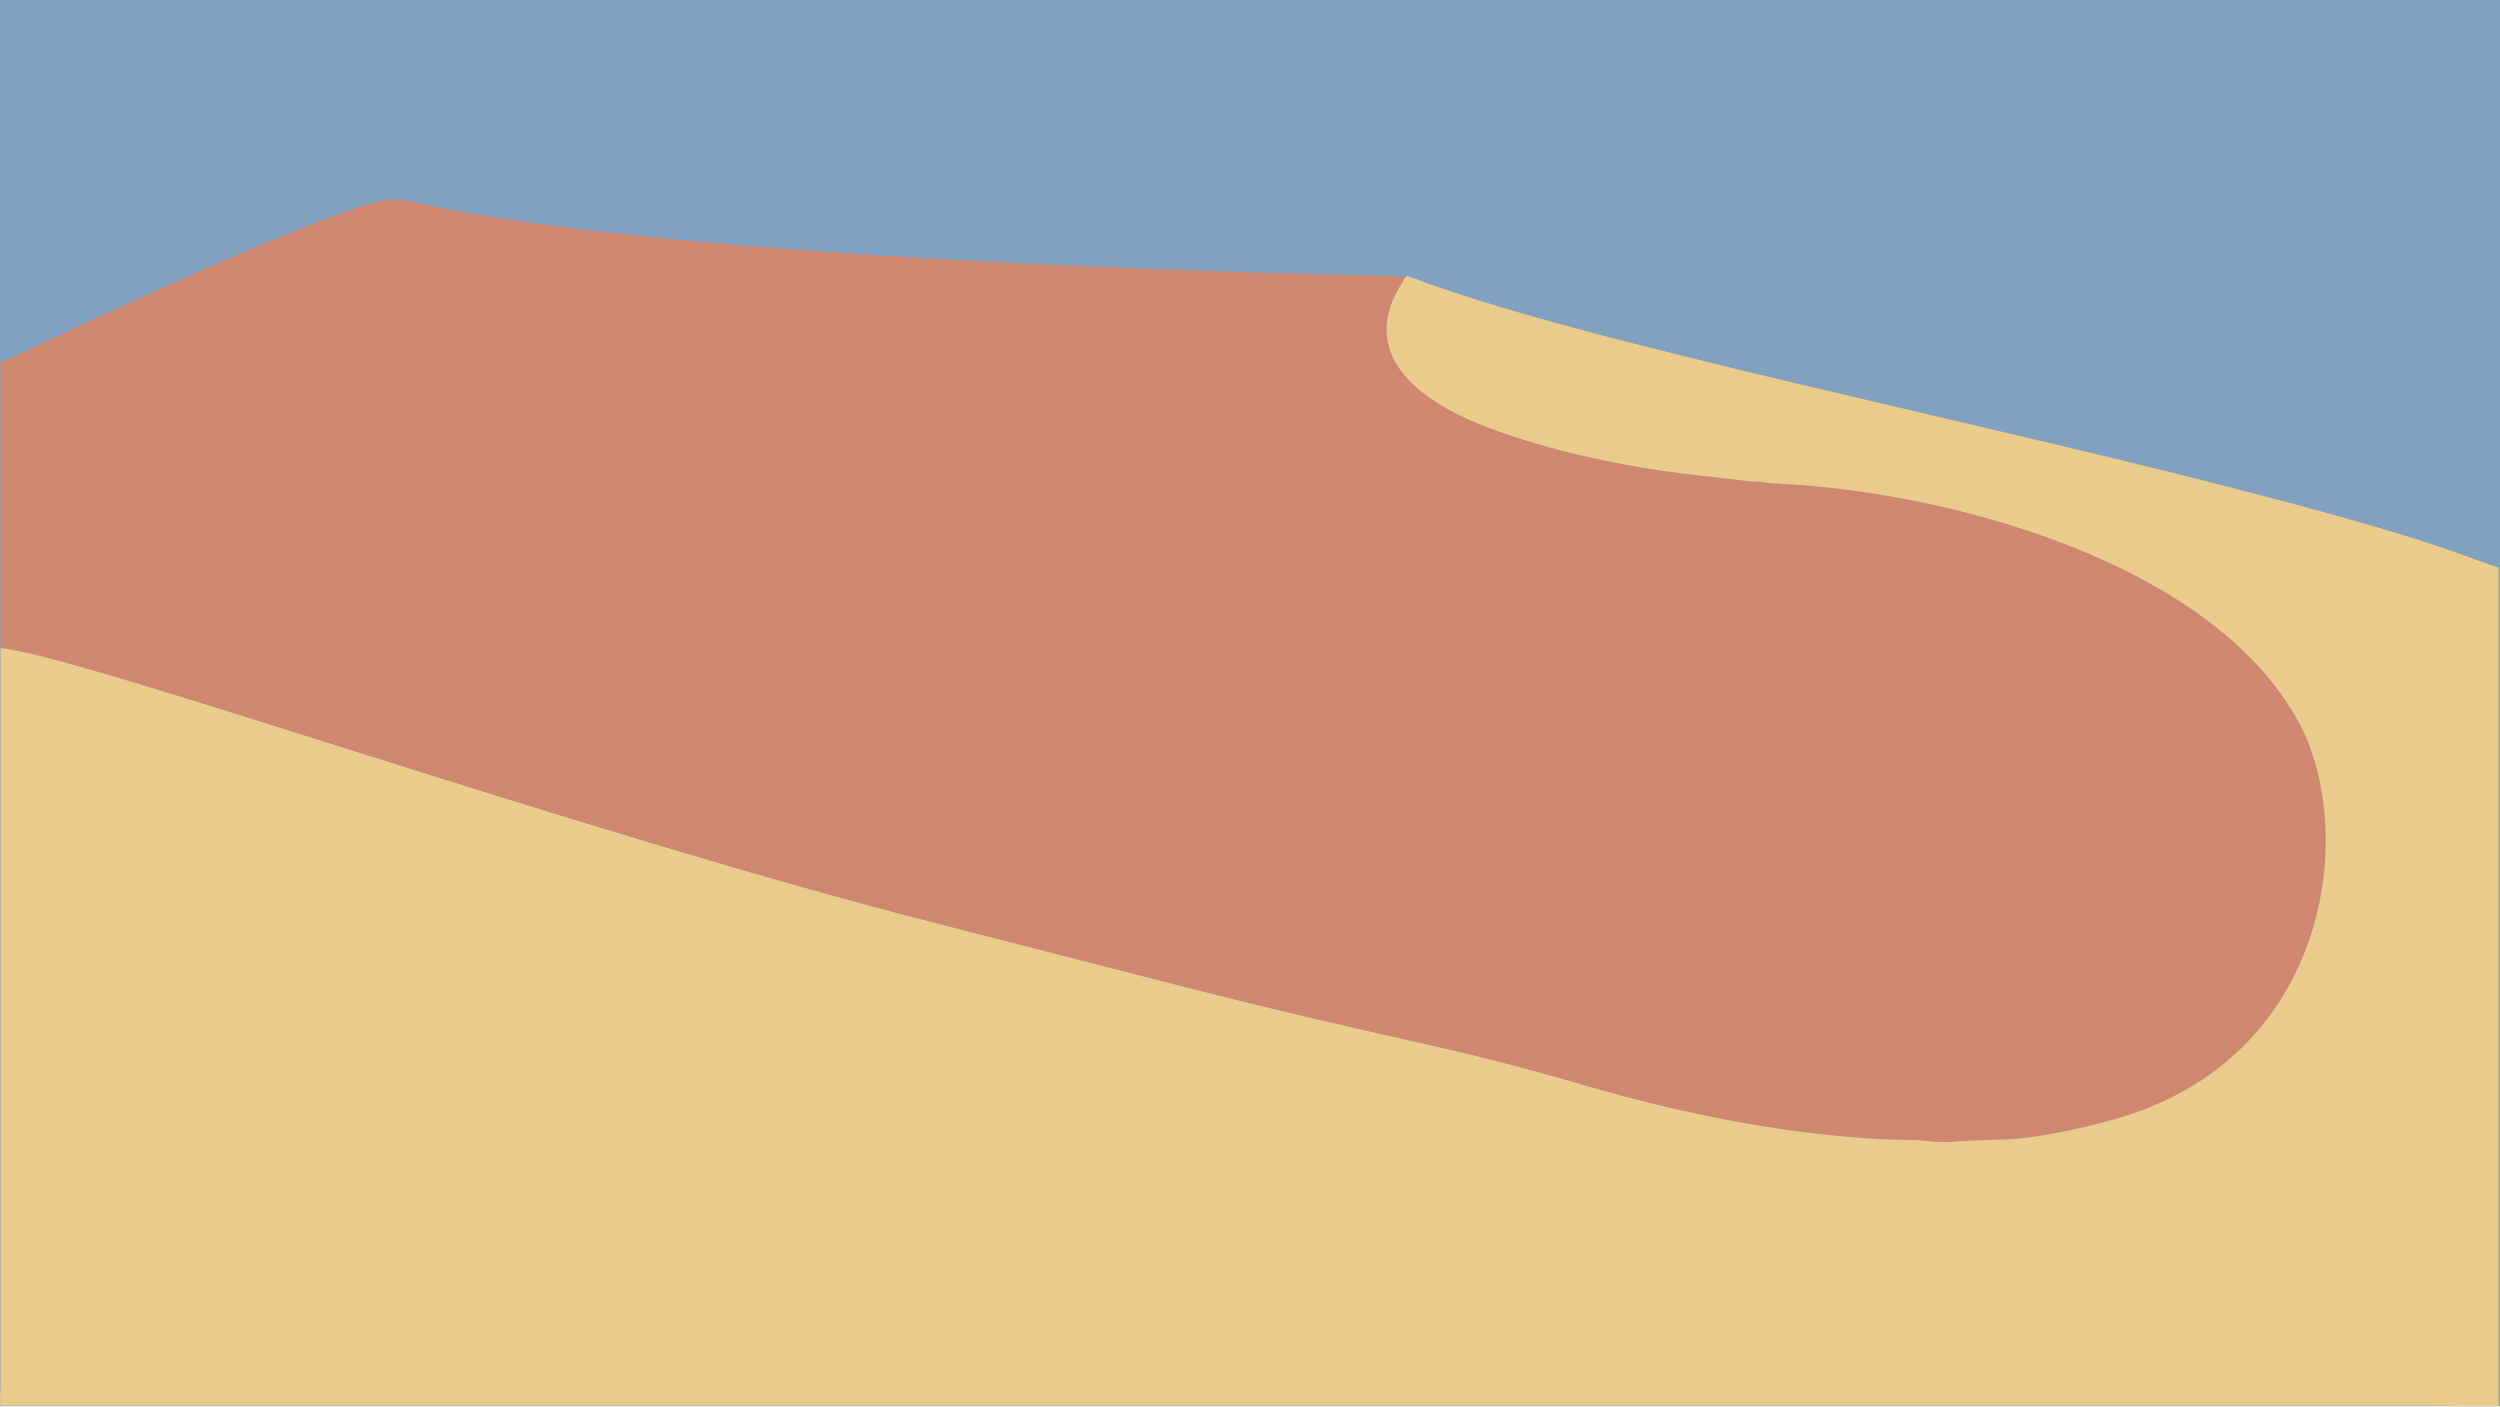
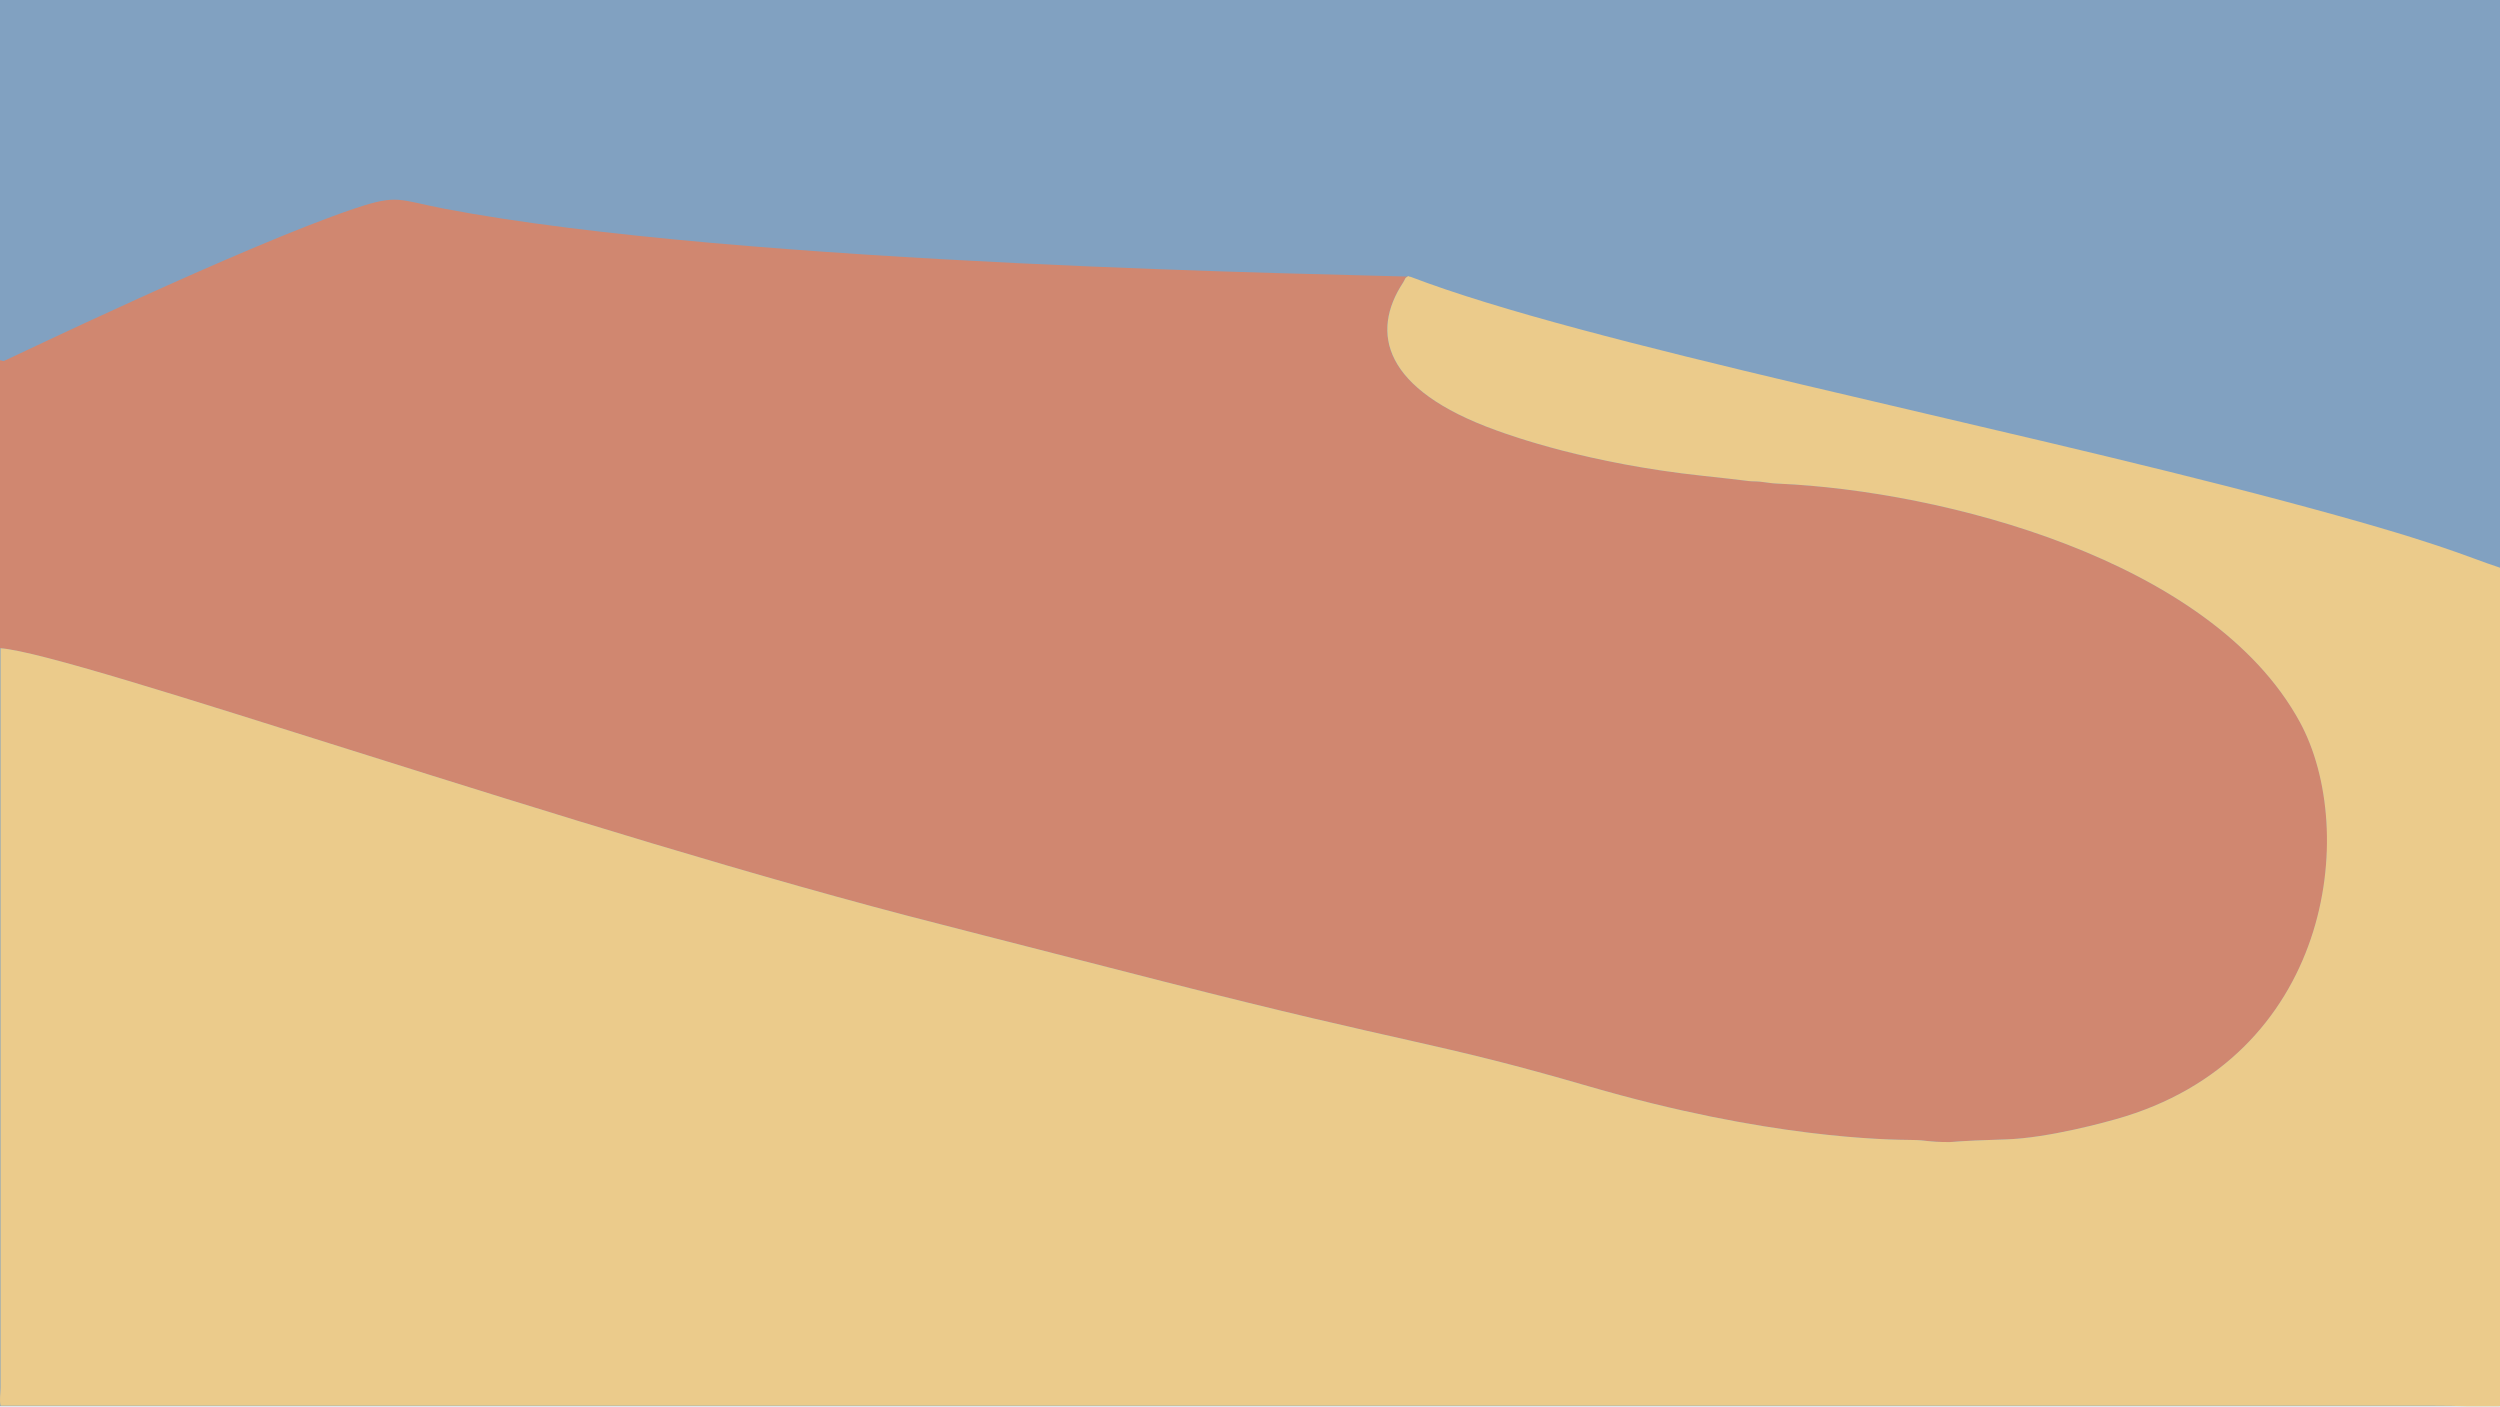
- <svg xmlns="http://www.w3.org/2000/svg" width="5120" height="2880" viewBox="0 0 1920 2880" version="1.1" xml:space="preserve" style="fill-rule:evenodd;clip-rule:evenodd;stroke-linejoin:round;stroke-miterlimit:2;" id="svg3">
-   <defs id="defs3">
-         
-         
-         
-     </defs>
-   <rect id="rect1" width="5120" height="2880" x="-1600" y="0" style="fill:#81a1c1;fill-opacity:1" />
-   <path id="path1" style="fill:#d08770;stroke-width:4.996;fill-opacity:1" d="m -783.41,409.27 c -22.836,-1.545 -45.248,2.782 -89.033,17.496 -228.286,76.713 -716.385,312.254 -718.434,312.549 -2.683,0.39 -5.352,-1.683 -8.035,-1.293 v 589.564 c 154.646,11.651 1183.886,377.382 1925.803,565.732 36.463,9.258 36.287,9.636 455.447,116.922 506.695,129.684 550.249,121.527 869.303,214.418 367.564,107.006 610.279,109.494 664.129,110.049 28.819,0.295 28.26,4.232 74.891,4.262 9.203,0 9.018,-2.279 114.965,-5.486 87.37,-2.643 207.282,-36.298 224.889,-41.244 441.049,-123.789 498.488,-590.029 377.117,-813.424 -181.426,-333.928 -734.408,-473.685 -1066.633,-488.289 -27.889,-1.224 -27.075,-4.388 -55.045,-4.867 -8.064,-0.14 -7.888,-1.319 -100.154,-11.172 C 1651.157,949.435 1494.711,892.877 1462.07,881.076 1231.006,797.538 1204.675,681.029 1272.195,578.475 c 4.374,-6.645 2.666,-8.456 8.69,-12.059 -100.171,-3.96 -1368.158,-22.702 -1972.727,-139.404 -45.474,-8.779 -68.733,-16.197 -91.568,-17.742 z M 1280.884,566.416 c 1.91,0.075 3.395,0.146 4.443,0.211 -1.087,-0.511 -2.233,-1.448 -3.174,-0.934 -0.458,0.25 -0.88,0.49 -1.27,0.723 z m 4.443,0.211 c 0.593,0.279 1.168,0.431 1.682,0.15 -0.267,-0.047 -0.83,-0.097 -1.682,-0.15 z" />
-   <path id="path2" style="fill:#ebcb8b;stroke-width:4.996;fill-opacity:1" d="m 1282.72,565.545 c -0.195,0.004 -0.385,0.049 -0.566,0.148 -7.54,4.112 -5.303,5.706 -9.959,12.781 -67.52,102.554 -41.189,219.063 189.875,302.602 32.641,11.801 189.087,68.359 423.728,93.41 92.267,9.853 92.09,11.032 100.154,11.172 27.97,0.48 27.156,3.643 55.045,4.867 332.225,14.604 885.207,154.361 1066.633,488.289 121.37,223.395 63.932,689.635 -377.117,813.424 -17.607,4.946 -137.518,38.601 -224.889,41.244 -105.947,3.208 -105.761,5.496 -114.965,5.486 -46.631,-0.03 -46.072,-3.967 -74.891,-4.262 -53.85,-0.555 -296.565,-3.043 -664.129,-110.049 -319.054,-92.891 -362.607,-84.734 -869.303,-214.418 C 363.177,1902.955 363.353,1902.577 326.89,1893.318 -415.026,1704.968 -1444.267,1339.237 -1598.912,1327.586 v 1513.881 c 0,12.491 -2.448,25.221 0,37.467 h 4973.824 c 31.84,0 56.136,0.469 74.787,1.066 h 66.451 c 0.381,-0.319 0.76,-0.674 1.152,-1.066 V 1162.707 c -75.944,-25.041 -119.752,-50.547 -441.834,-136.414 -607.751,-162.02 -1429.174,-321.653 -1788.459,-459.516 -1.272,0.695 -2.922,-1.264 -4.289,-1.232 z" />
+ <svg xmlns="http://www.w3.org/2000/svg" width="5120" height="2880" viewBox="0 0 5120 2880" version="1.1" id="svg1">
+   <defs id="defs1" />
+   <rect width="5120" height="2880" x="0" y="0" id="rect1" style="fill:#81a1c1;fill-opacity:1" />
+   <path id="path1" style="fill:#d08770;fill-opacity:1;stroke-width:4.998" d="m 816.182,409.27 c -22.855,-1.545 -45.286,2.782 -89.107,17.496 C 498.598,503.479 10.092,739.02 8.042,739.314 5.356,739.704 2.685,737.632 0,738.021 v 589.564 c 154.775,11.651 1184.874,377.382 1927.409,565.732 36.493,9.258 36.317,9.636 455.827,116.922 507.118,129.684 550.708,121.527 870.028,214.418 367.87,107.006 610.788,109.494 664.683,110.049 28.843,0.295 28.284,4.232 74.953,4.262 9.211,0 9.025,-2.279 115.061,-5.486 87.443,-2.643 207.455,-36.298 225.076,-41.244 441.417,-123.789 498.904,-590.029 377.432,-813.424 -181.577,-333.928 -735.021,-473.685 -1067.523,-488.289 -27.912,-1.224 -27.098,-4.388 -55.091,-4.867 -8.071,-0.14 -7.894,-1.319 -100.238,-11.172 -234.837,-25.051 -391.414,-81.609 -424.082,-93.41 -231.257,-83.538 -257.61,-200.047 -190.034,-302.602 4.378,-6.645 2.668,-8.456 8.697,-12.059 -100.255,-3.96 -1369.299,-22.702 -1974.372,-139.404 -45.512,-8.779 -68.79,-16.197 -91.645,-17.742 z M 2882.199,566.416 c 1.912,0.075 3.398,0.146 4.447,0.211 -1.088,-0.511 -2.235,-1.448 -3.176,-0.934 -0.458,0.25 -0.881,0.49 -1.271,0.723 z m 4.447,0.211 c 0.594,0.279 1.169,0.431 1.683,0.15 -0.268,-0.047 -0.831,-0.097 -1.683,-0.15 z" />
+   <path id="path2" style="fill:#ebcb8b;fill-opacity:1;stroke-width:4.998" d="m 2884.24,565.545 c -0.196,0.004 -0.385,0.049 -0.567,0.148 -7.543,4.112 -5.305,5.706 -9.964,12.781 -67.556,102.554 -41.211,219.063 189.975,302.602 32.658,11.801 189.186,68.359 423.952,93.41 92.315,9.853 92.139,11.032 100.207,11.172 27.984,0.48 27.17,3.643 55.074,4.867 332.4,14.604 885.673,154.361 1067.195,488.289 121.434,223.395 63.965,689.635 -377.316,813.424 -17.616,4.946 -137.591,38.601 -225.007,41.244 -106.003,3.208 -105.817,5.496 -115.025,5.486 -46.655,-0.03 -46.096,-3.967 -74.93,-4.262 -53.879,-0.555 -296.722,-3.043 -664.479,-110.049 -319.222,-92.891 -362.798,-84.734 -869.761,-214.418 -419.381,-107.286 -419.205,-107.664 -455.687,-116.922 C 1185.599,1704.968 155.816,1339.237 1.089,1327.586 v 1513.881 c 0,12.491 -2.449,25.221 0,37.467 H 4977.534 c 31.857,0 56.165,0.469 74.826,1.066 h 66.486 c 0.381,-0.319 0.76,-0.674 1.153,-1.066 V 1162.707 c -75.984,-25.041 -119.815,-50.547 -442.067,-136.414 C 4069.862,864.273 3248.006,704.64 2888.532,566.777 c -1.273,0.695 -2.924,-1.264 -4.291,-1.232 z" />
</svg>
